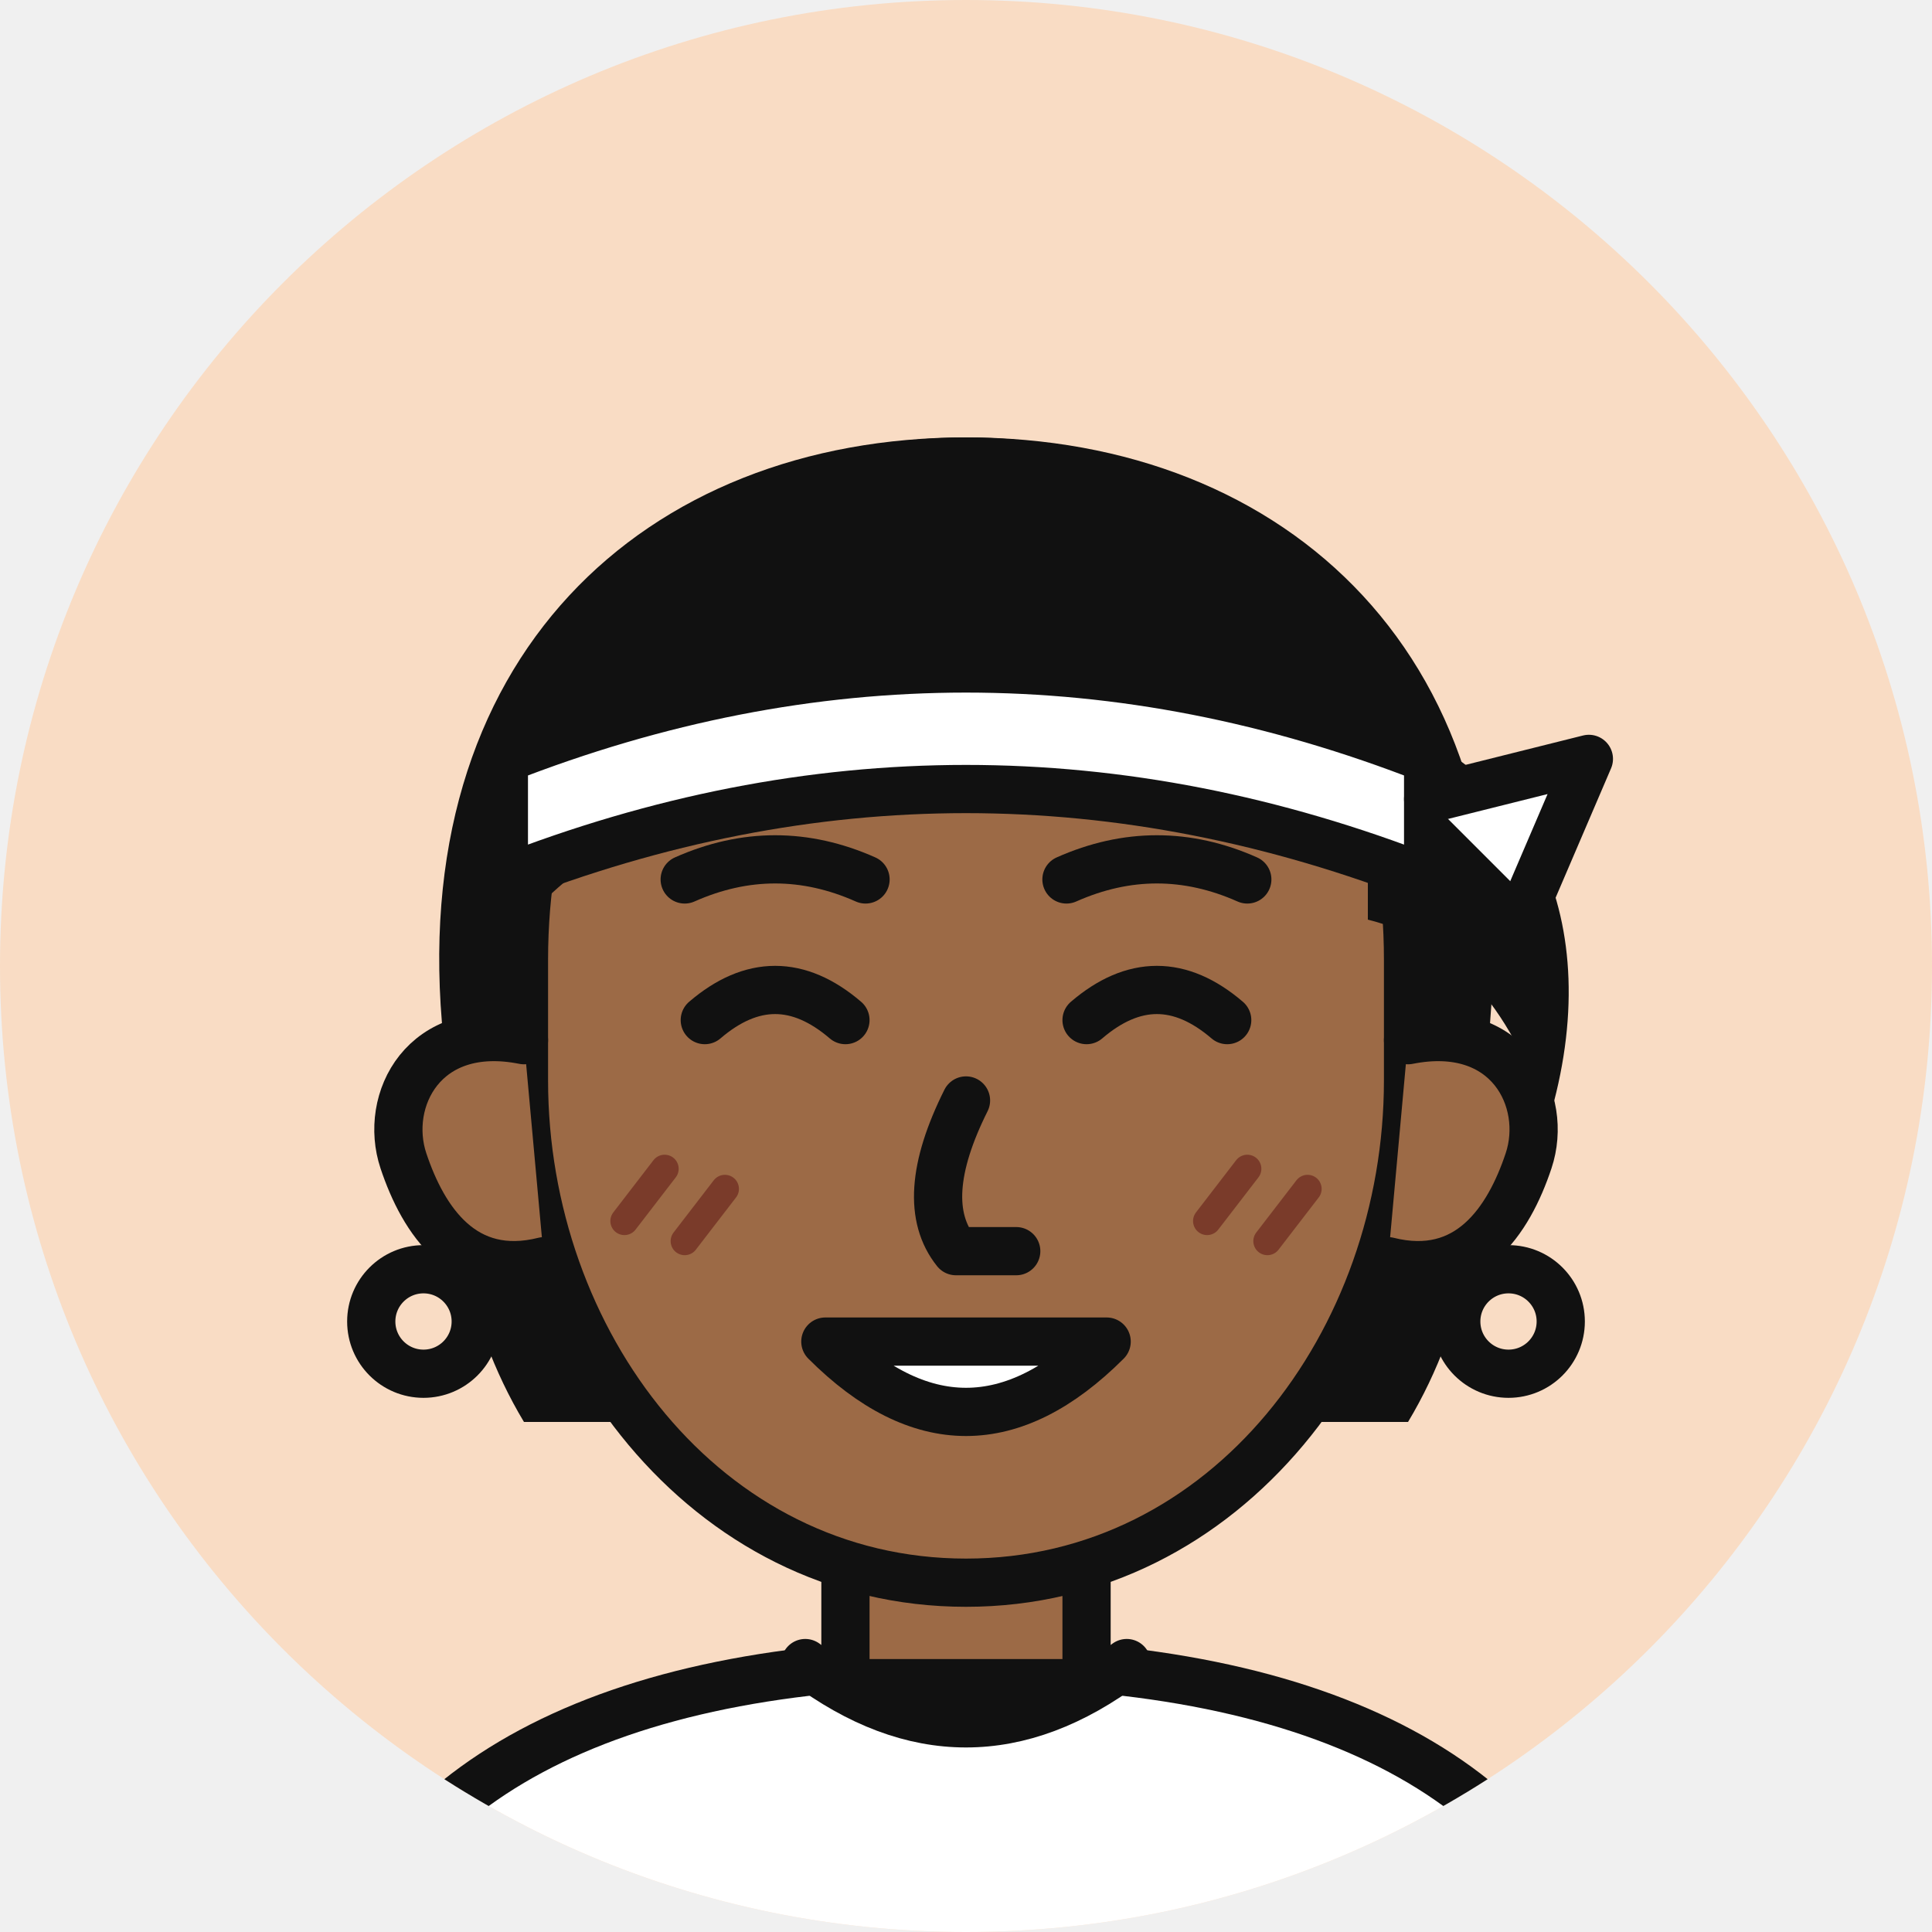
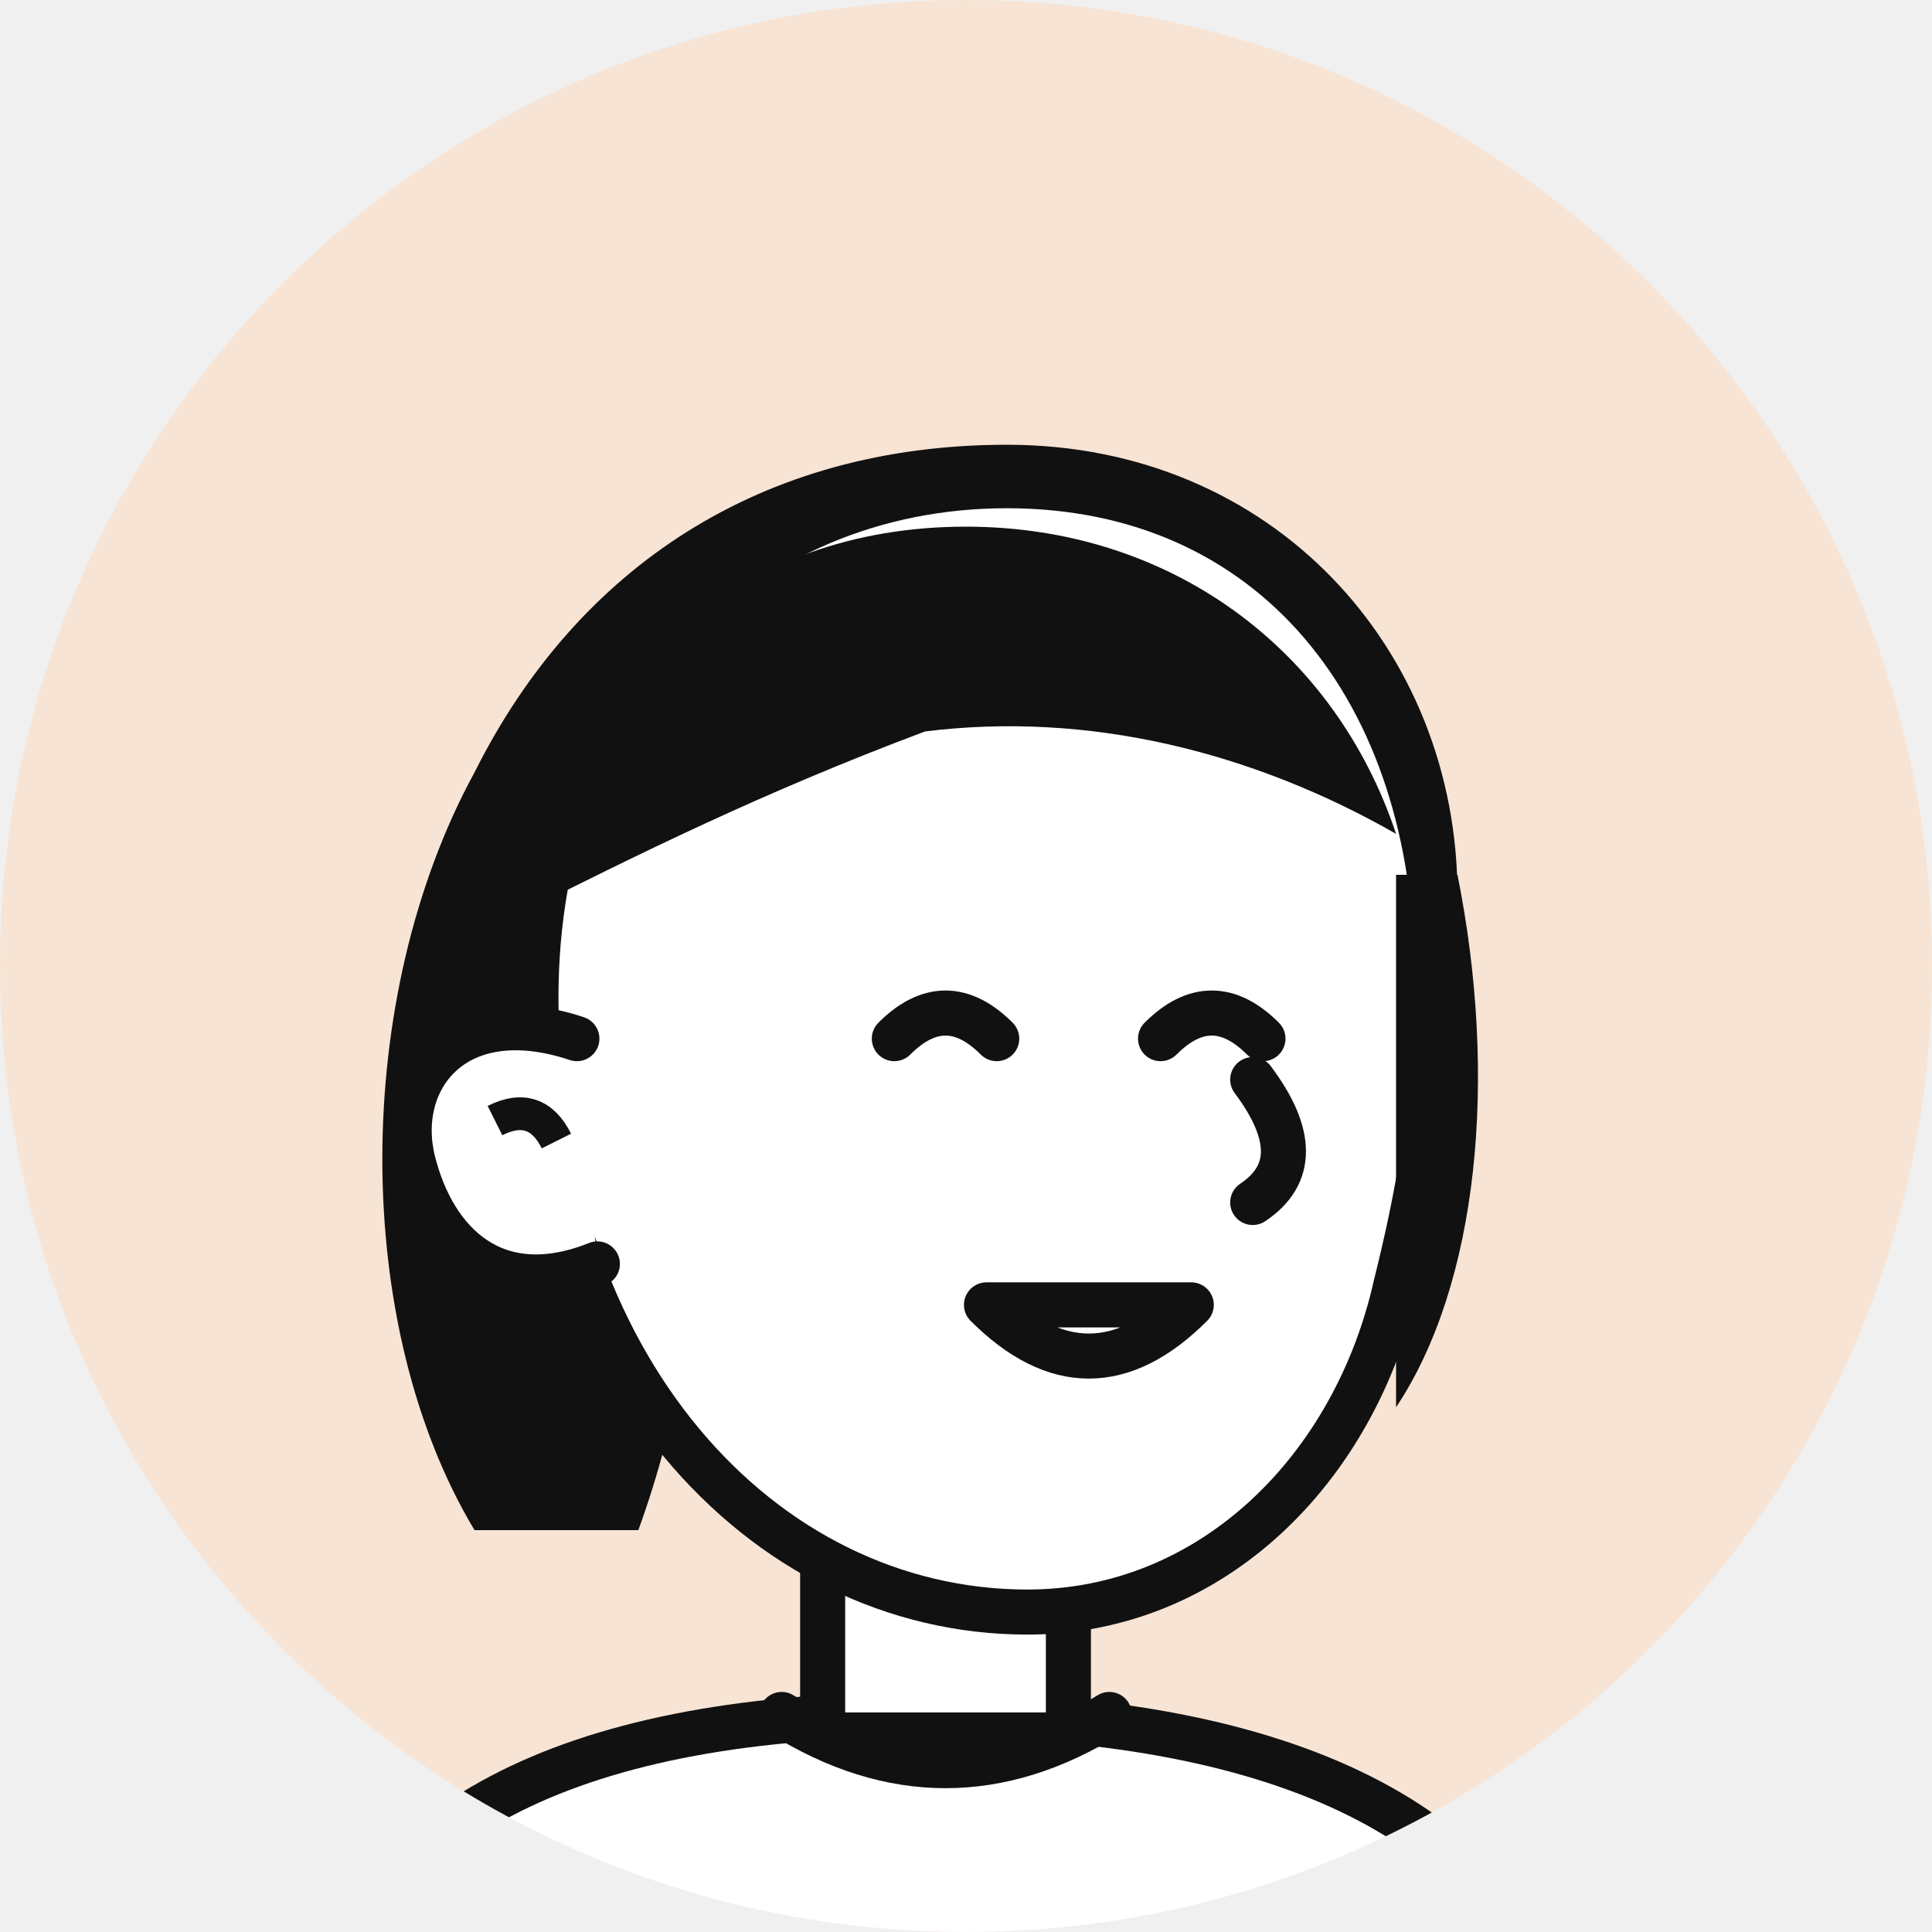
<svg xmlns="http://www.w3.org/2000/svg" viewBox="0 0 100 100">
  <defs>
    <clipPath id="c10">
      <circle cx="50" cy="50" r="50" />
    </clipPath>
  </defs>
  <g clip-path="url(#c10)">
-     <rect width="100" height="100" fill="#F9DCC4" />
-     <g transform="translate(50 58) scale(1.04) translate(-50 -56)">
-       <path d="M24 52c-2-19 10-30 26-30s28 11 26 30c0 8-1 14-4 19H28c-3-5-4-11-4-19z" fill="#111" />
-       <path d="M18 100c3-11 14-17 32-17s29 6 32 17" fill="#fff" stroke="#111" stroke-width="2.4" stroke-linecap="round" stroke-linejoin="round" />
-       <path d="M42 83q8 6 16 0" fill="none" stroke="#111" stroke-width="2.4" stroke-linecap="round" stroke-linejoin="round" />
-       <path d="M44 76v8h12v-8" fill="#9C6A46" stroke="#111" stroke-width="2.4" stroke-linecap="round" stroke-linejoin="round" />
-       <path d="M28 48c0-14 9-24 22-24s22 10 22 24v6c0 13-9 25-22 25s-22-12-22-25z" fill="#9C6A46" stroke="#111" stroke-width="2.4" stroke-linecap="round" stroke-linejoin="round" />
-       <path d="M28 52c-5-1-7 3-6 6s3 6 7 5M72 52c5-1 7 3 6 6s-3 6-7 5" fill="#9C6A46" stroke="#111" stroke-width="2.4" stroke-linecap="round" stroke-linejoin="round" />
-       <path d="M37 51q3.5-3 7 0M56 51q3.5-3 7 0" fill="none" stroke="#111" stroke-width="2.4" stroke-linecap="round" stroke-linejoin="round" />
-       <path d="M36 44q4.5-2 9 0M55 44q4.5-2 9 0" fill="none" stroke="#111" stroke-width="2.4" stroke-linecap="round" stroke-linejoin="round" />
-       <path d="M50 55q-2.5 5-.5 7.5h3" fill="none" stroke="#111" stroke-width="2.4" stroke-linecap="round" stroke-linejoin="round" />
-       <path d="M43 67q7 7 14 0z" fill="#fff" stroke="#111" stroke-width="2.4" stroke-linecap="round" stroke-linejoin="round" />
-       <path d="M33 61l2-2.6M36 62l2-2.6M62 61l2-2.6M65 62l2-2.6" stroke="#7A3B2A" stroke-width="1.4" stroke-linecap="round" />
-       <path d="M28 46c0-15 9-24 22-24s22 9 22 24c-6-6-13-9-22-9s-16 3-22 9z" fill="#111" />
-       <path d="M70 36c8 2 12 10 9 20-2-6-5-9-9-10z" fill="#111" />
-       <path d="M27 38q23-9 46 0v6q-23-9-46 0z" fill="#fff" stroke="#111" stroke-width="2.4" stroke-linecap="round" stroke-linejoin="round" />
-       <path d="M73 40l8-2-3 7" fill="#fff" stroke="#111" stroke-width="2.4" stroke-linecap="round" stroke-linejoin="round" />
-       <circle cx="23" cy="66" r="2.6" fill="none" stroke="#111" stroke-width="2.4" stroke-linecap="round" stroke-linejoin="round" />
-       <circle cx="77" cy="66" r="2.6" fill="none" stroke="#111" stroke-width="2.4" stroke-linecap="round" stroke-linejoin="round" />
+     <rect width="100" height="100" fill="#F8E4D4" />
+     <g transform="translate(50 58) scale(1.06) translate(-52 -56)">
+       <path d="M28 76c-6-10-6-26 0-37 5-10 14-16 26-16 13 0 22 10 22 22-6-4-12-6-18-5-6 3-12 4-19 3 0 12 1 22-3 33z" fill="#111" />
+       <path d="M20 100c3-10 13-15 30-15s28 5 31 15" fill="#fff" stroke="#111" stroke-width="2.2" stroke-linecap="round" stroke-linejoin="round" />
+       <path d="M43 85q8 5 16 0" fill="none" stroke="#111" stroke-width="2.2" stroke-linecap="round" stroke-linejoin="round" />
+       <path d="M45 76v10h12v-7" fill="#fff" stroke="#111" stroke-width="2.2" stroke-linecap="round" stroke-linejoin="round" />
+       <path d="M31 50c0-15 10-25 23-25s21 10 21 24c0 6-1 11-2 15-2 9-9 16-18 16-13 0-24-12-24-30z" fill="#fff" stroke="#111" stroke-width="2.2" stroke-linecap="round" stroke-linejoin="round" />
+       <path d="M33 52c-6-2-9 2-8 6s4 7 9 5" fill="#fff" stroke="#111" stroke-width="2.2" stroke-linecap="round" stroke-linejoin="round" />
+       <path d="M29 56q2-1 3 1" fill="none" stroke="#111" stroke-width="1.6" />
+       <path d="M48.5 52q2.5-2.5 5 0M61.5 52q2.5-2.5 5 0" fill="none" stroke="#111" stroke-width="2.2" stroke-linecap="round" stroke-linejoin="round" />
+       <path d="M66 54q3 4 0 6" fill="none" stroke="#111" stroke-width="2.2" stroke-linecap="round" stroke-linejoin="round" />
+       <path d="M53 65q5 5 10 0z" fill="#fff" stroke="#111" stroke-width="2.2" stroke-linecap="round" stroke-linejoin="round" />
+       <path d="M73 44v26c4-6 5-16 3-26z" fill="#111" />
+       <path d="M30 46c3-12 11-19 22-19 10 0 18 6 21 15-7-4-15-6-23-5-8 3-14 6-20 9z" fill="#111" />
+       <circle cx="29" cy="66" r="2.2" fill="none" stroke="#111" stroke-width="2.2" stroke-linecap="round" stroke-linejoin="round" />
    </g>
  </g>
</svg>
